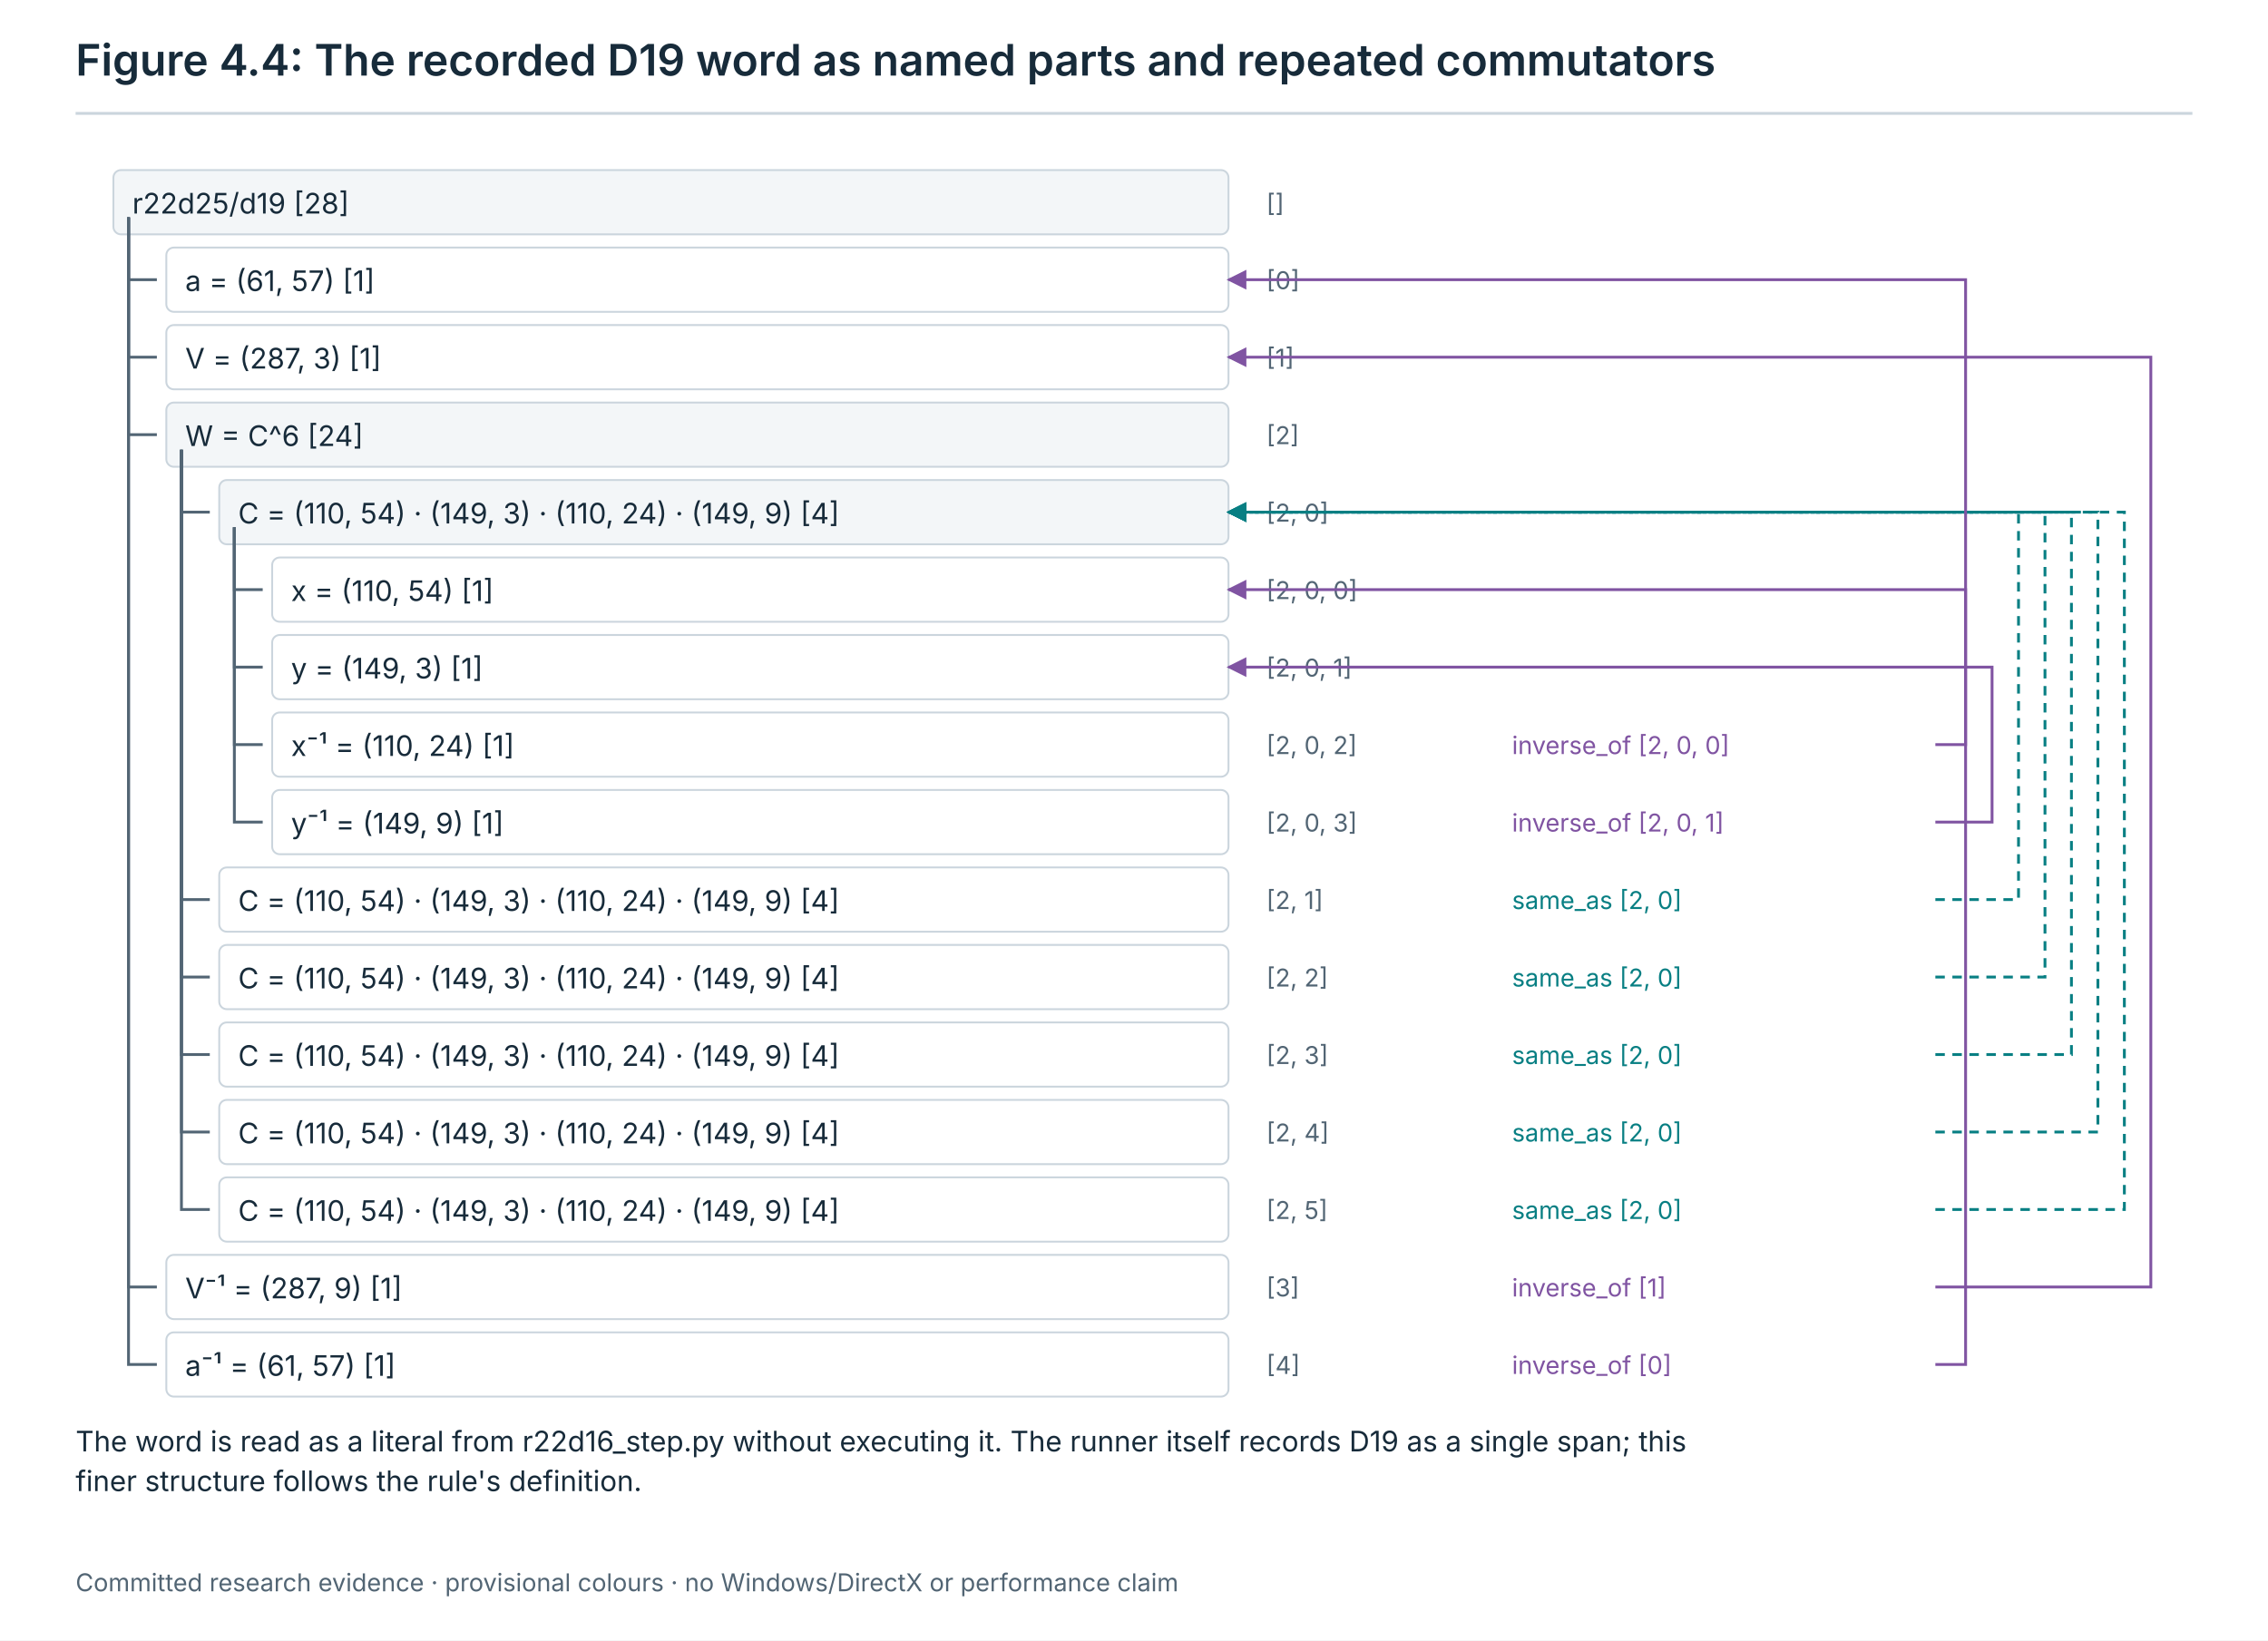
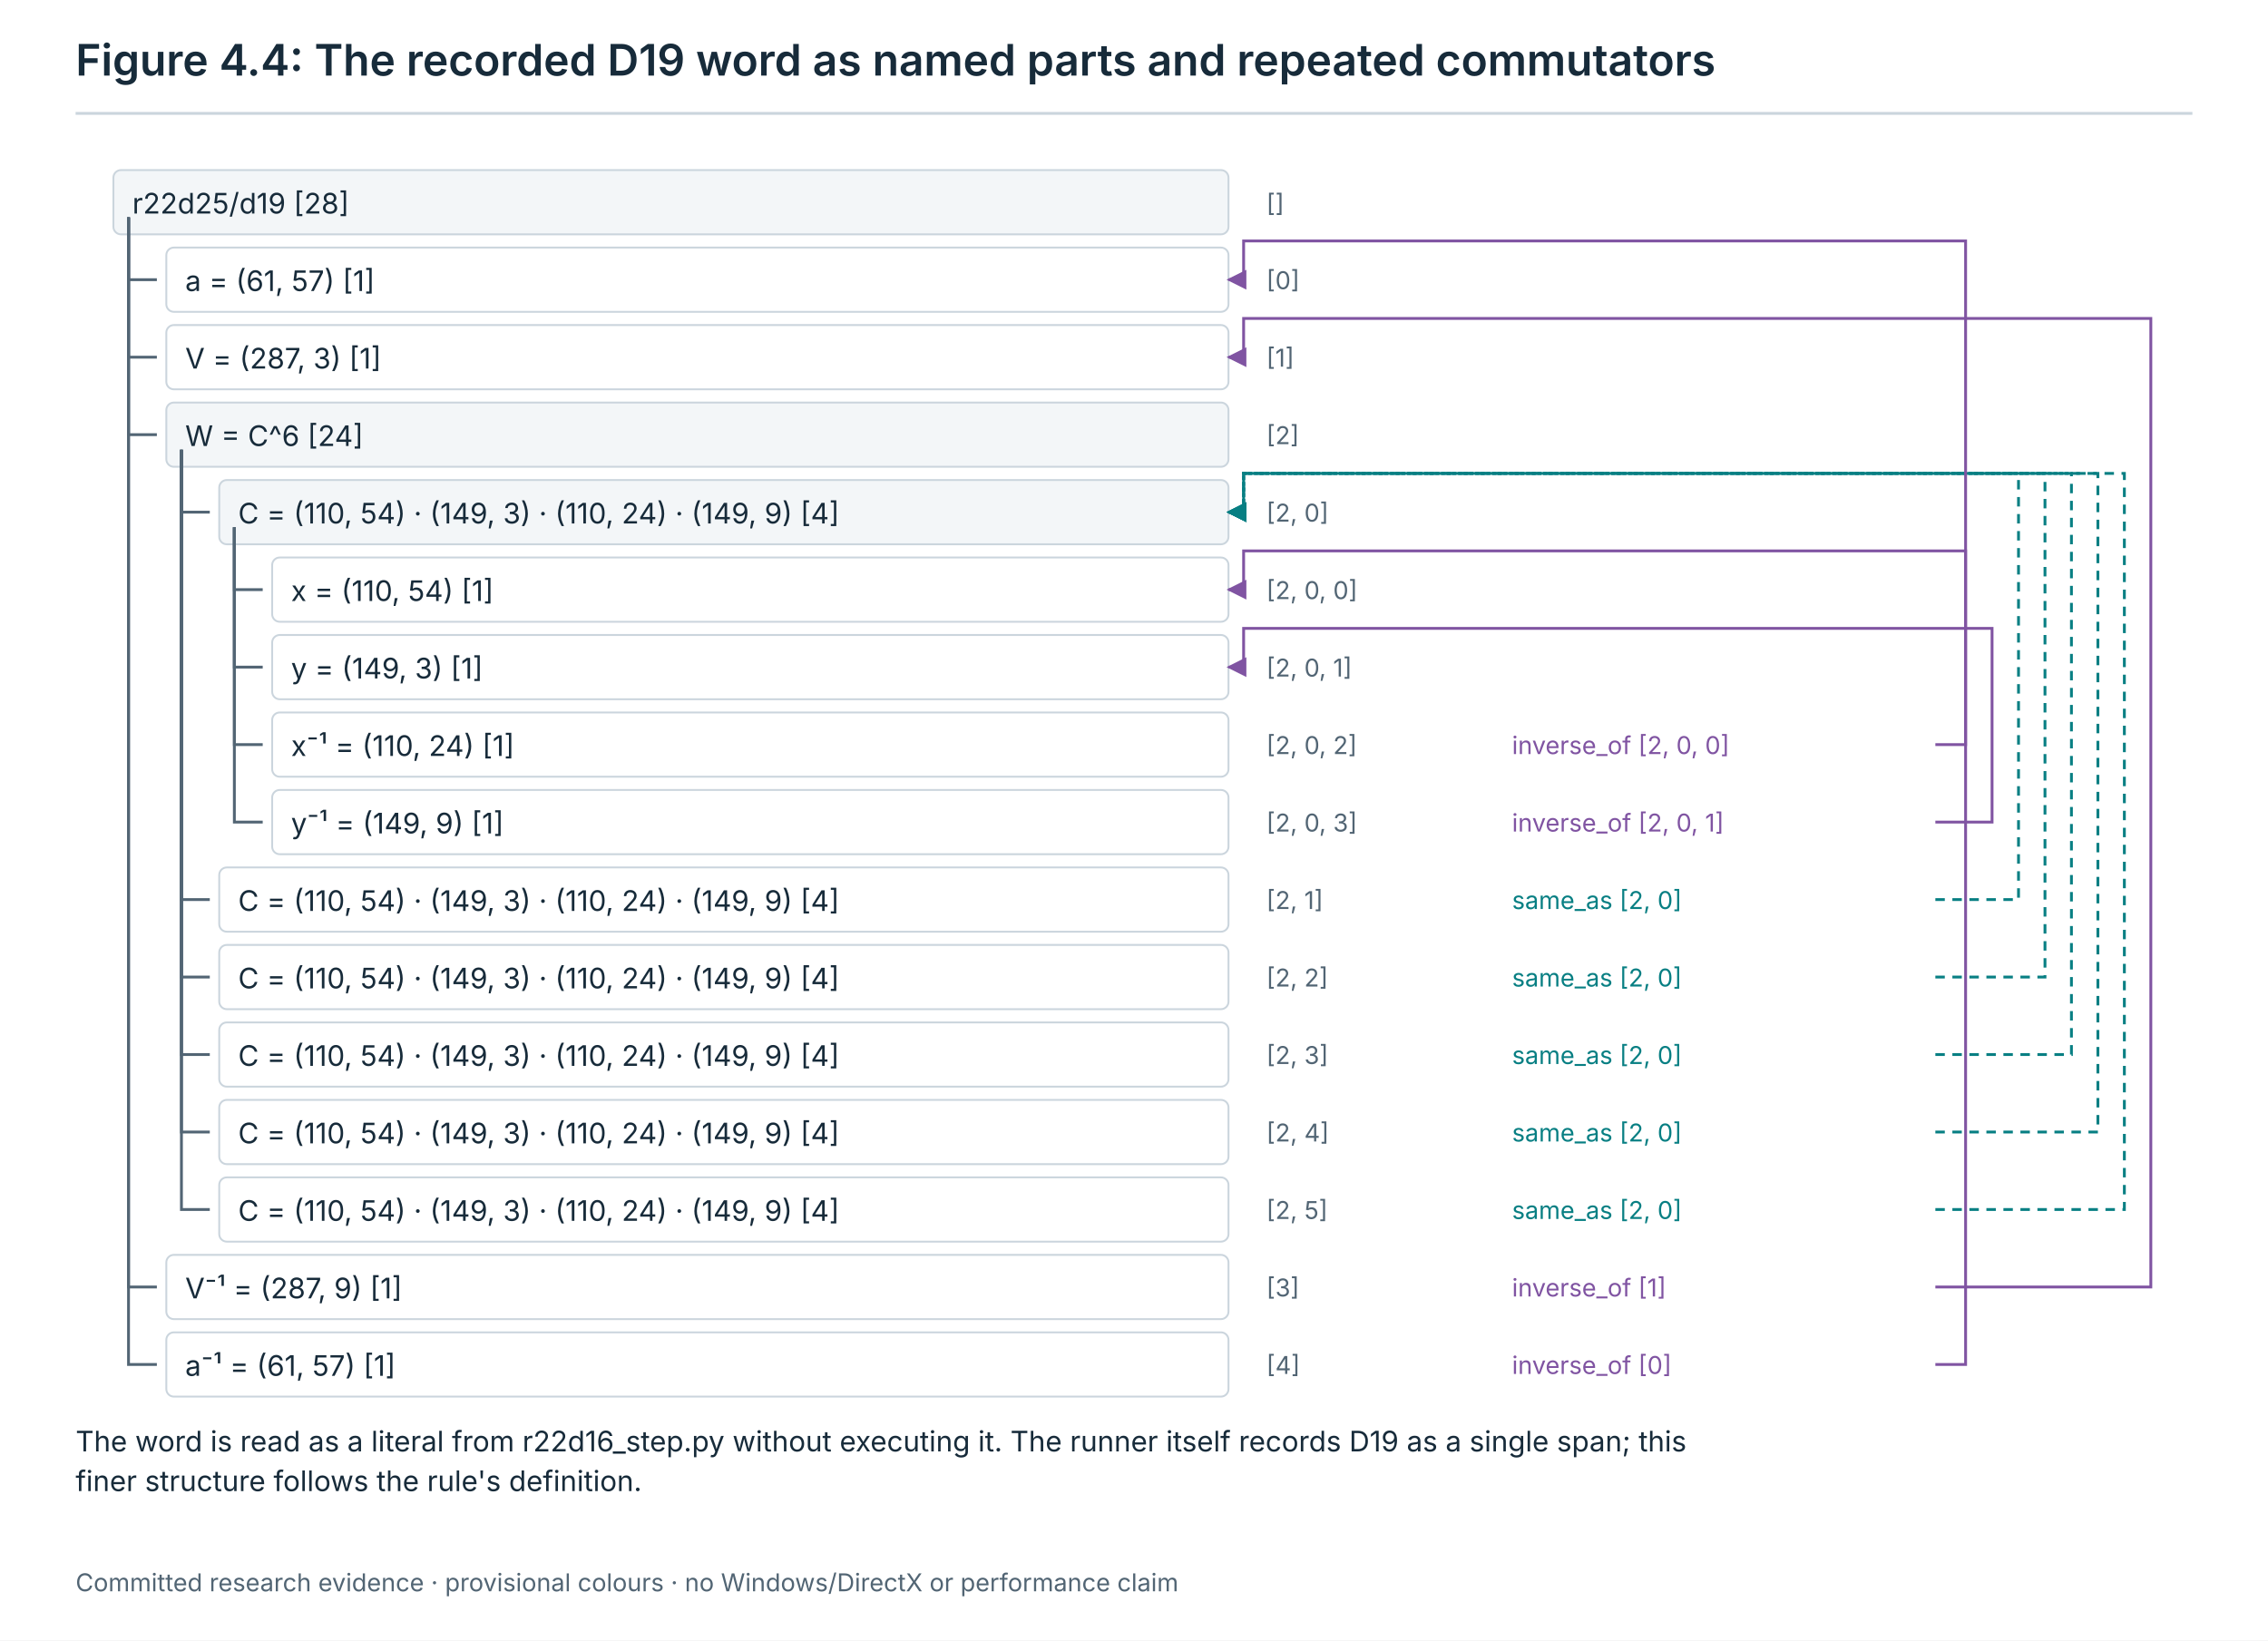
<svg xmlns="http://www.w3.org/2000/svg" version="1.1" width="1200" role="img" font-family="system-ui, -apple-system, Segoe UI, sans-serif" font-size="16" fill="#172b3a" aria-labelledby="figure-title figure-description" height="868" viewBox="0 0 1200 868">
  <defs>
    <marker id="arrow-muted" viewBox="0 0 10 10" refX="9" refY="5" markerWidth="7" markerHeight="7" orient="auto" markerUnits="strokeWidth">
      <path d="M 0 0 L 10 5 L 0 10 z" fill="#526574" />
    </marker>
    <marker id="arrow-purple" viewBox="0 0 10 10" refX="9" refY="5" markerWidth="7" markerHeight="7" orient="auto" markerUnits="strokeWidth">
      <path d="M 0 0 L 10 5 L 0 10 z" fill="#8054a2" />
    </marker>
    <marker id="arrow-teal" viewBox="0 0 10 10" refX="9" refY="5" markerWidth="7" markerHeight="7" orient="auto" markerUnits="strokeWidth">
      <path d="M 0 0 L 10 5 L 0 10 z" fill="#087f83" />
    </marker>
    <marker id="arrow-red" viewBox="0 0 10 10" refX="9" refY="5" markerWidth="7" markerHeight="7" orient="auto" markerUnits="strokeWidth">
      <path d="M 0 0 L 10 5 L 0 10 z" fill="#b43c4c" />
    </marker>
    <marker id="arrow-blue" viewBox="0 0 10 10" refX="9" refY="5" markerWidth="7" markerHeight="7" orient="auto" markerUnits="strokeWidth">
      <path d="M 0 0 L 10 5 L 0 10 z" fill="#2469a0" />
    </marker>
  </defs>
  <rect fill="#ffffff" height="868" width="1200" x="0" y="0" />
  <text font-size="23" font-weight="600" text-anchor="start" x="40" y="40">Figure 4.4: The recorded D19 word as named parts and repeated commutators</text>
  <line stroke="#cbd5dd" stroke-width="1.5" x1="40" x2="1160" y1="60" y2="60" />
  <rect fill="#f3f6f8" height="34" rx="4" stroke="#cbd5dd" width="590" x="60" y="90" />
  <text font-size="15" text-anchor="start" x="70" y="113">r22d25/d19 [28]</text>
  <text fill="#526574" font-size="13" text-anchor="start" x="670" y="112">[]</text>
  <path d="M 68 115 V 148 H 83" fill="none" stroke="#526574" stroke-width="1.5" />
  <rect fill="#ffffff" height="34" rx="4" stroke="#cbd5dd" width="562" x="88" y="131" />
  <text font-size="15" text-anchor="start" x="98" y="154">a = (61, 57) [1]</text>
  <text fill="#526574" font-size="13" text-anchor="start" x="670" y="153">[0]</text>
  <path d="M 68 115 V 189 H 83" fill="none" stroke="#526574" stroke-width="1.5" />
  <rect fill="#ffffff" height="34" rx="4" stroke="#cbd5dd" width="562" x="88" y="172" />
  <text font-size="15" text-anchor="start" x="98" y="195">V = (287, 3) [1]</text>
  <text fill="#526574" font-size="13" text-anchor="start" x="670" y="194">[1]</text>
  <path d="M 68 115 V 230 H 83" fill="none" stroke="#526574" stroke-width="1.5" />
  <rect fill="#f3f6f8" height="34" rx="4" stroke="#cbd5dd" width="562" x="88" y="213" />
  <text font-size="15" text-anchor="start" x="98" y="236">W = C^6 [24]</text>
  <text fill="#526574" font-size="13" text-anchor="start" x="670" y="235">[2]</text>
  <path d="M 96 238 V 271 H 111" fill="none" stroke="#526574" stroke-width="1.5" />
  <rect fill="#f3f6f8" height="34" rx="4" stroke="#cbd5dd" width="534" x="116" y="254" />
  <text font-size="15" text-anchor="start" x="126" y="277">C = (110, 54) · (149, 3) · (110, 24) · (149, 9) [4]</text>
  <text fill="#526574" font-size="13" text-anchor="start" x="670" y="276">[2, 0]</text>
  <path d="M 124 279 V 312 H 139" fill="none" stroke="#526574" stroke-width="1.5" />
  <rect fill="#ffffff" height="34" rx="4" stroke="#cbd5dd" width="506" x="144" y="295" />
  <text font-size="15" text-anchor="start" x="154" y="318">x = (110, 54) [1]</text>
  <text fill="#526574" font-size="13" text-anchor="start" x="670" y="317">[2, 0, 0]</text>
  <path d="M 124 279 V 353 H 139" fill="none" stroke="#526574" stroke-width="1.5" />
  <rect fill="#ffffff" height="34" rx="4" stroke="#cbd5dd" width="506" x="144" y="336" />
  <text font-size="15" text-anchor="start" x="154" y="359">y = (149, 3) [1]</text>
  <text fill="#526574" font-size="13" text-anchor="start" x="670" y="358">[2, 0, 1]</text>
  <path d="M 124 279 V 394 H 139" fill="none" stroke="#526574" stroke-width="1.5" />
  <rect fill="#ffffff" height="34" rx="4" stroke="#cbd5dd" width="506" x="144" y="377" />
  <text font-size="15" text-anchor="start" x="154" y="400">x⁻¹ = (110, 24) [1]</text>
  <text fill="#526574" font-size="13" text-anchor="start" x="670" y="399">[2, 0, 2]</text>
  <path d="M 124 279 V 435 H 139" fill="none" stroke="#526574" stroke-width="1.5" />
  <rect fill="#ffffff" height="34" rx="4" stroke="#cbd5dd" width="506" x="144" y="418" />
  <text font-size="15" text-anchor="start" x="154" y="441">y⁻¹ = (149, 9) [1]</text>
  <text fill="#526574" font-size="13" text-anchor="start" x="670" y="440">[2, 0, 3]</text>
  <path d="M 96 238 V 476 H 111" fill="none" stroke="#526574" stroke-width="1.5" />
  <rect fill="#ffffff" height="34" rx="4" stroke="#cbd5dd" width="534" x="116" y="459" />
  <text font-size="15" text-anchor="start" x="126" y="482">C = (110, 54) · (149, 3) · (110, 24) · (149, 9) [4]</text>
  <text fill="#526574" font-size="13" text-anchor="start" x="670" y="481">[2, 1]</text>
  <path d="M 96 238 V 517 H 111" fill="none" stroke="#526574" stroke-width="1.5" />
  <rect fill="#ffffff" height="34" rx="4" stroke="#cbd5dd" width="534" x="116" y="500" />
  <text font-size="15" text-anchor="start" x="126" y="523">C = (110, 54) · (149, 3) · (110, 24) · (149, 9) [4]</text>
  <text fill="#526574" font-size="13" text-anchor="start" x="670" y="522">[2, 2]</text>
  <path d="M 96 238 V 558 H 111" fill="none" stroke="#526574" stroke-width="1.5" />
  <rect fill="#ffffff" height="34" rx="4" stroke="#cbd5dd" width="534" x="116" y="541" />
  <text font-size="15" text-anchor="start" x="126" y="564">C = (110, 54) · (149, 3) · (110, 24) · (149, 9) [4]</text>
  <text fill="#526574" font-size="13" text-anchor="start" x="670" y="563">[2, 3]</text>
  <path d="M 96 238 V 599 H 111" fill="none" stroke="#526574" stroke-width="1.5" />
  <rect fill="#ffffff" height="34" rx="4" stroke="#cbd5dd" width="534" x="116" y="582" />
  <text font-size="15" text-anchor="start" x="126" y="605">C = (110, 54) · (149, 3) · (110, 24) · (149, 9) [4]</text>
  <text fill="#526574" font-size="13" text-anchor="start" x="670" y="604">[2, 4]</text>
  <path d="M 96 238 V 640 H 111" fill="none" stroke="#526574" stroke-width="1.5" />
  <rect fill="#ffffff" height="34" rx="4" stroke="#cbd5dd" width="534" x="116" y="623" />
  <text font-size="15" text-anchor="start" x="126" y="646">C = (110, 54) · (149, 3) · (110, 24) · (149, 9) [4]</text>
  <text fill="#526574" font-size="13" text-anchor="start" x="670" y="645">[2, 5]</text>
  <path d="M 68 115 V 681 H 83" fill="none" stroke="#526574" stroke-width="1.5" />
  <rect fill="#ffffff" height="34" rx="4" stroke="#cbd5dd" width="562" x="88" y="664" />
  <text font-size="15" text-anchor="start" x="98" y="687">V⁻¹ = (287, 9) [1]</text>
  <text fill="#526574" font-size="13" text-anchor="start" x="670" y="686">[3]</text>
  <path d="M 68 115 V 722 H 83" fill="none" stroke="#526574" stroke-width="1.5" />
  <rect fill="#ffffff" height="34" rx="4" stroke="#cbd5dd" width="562" x="88" y="705" />
  <text font-size="15" text-anchor="start" x="98" y="728">a⁻¹ = (61, 57) [1]</text>
  <text fill="#526574" font-size="13" text-anchor="start" x="670" y="727">[4]</text>
  <text fill="#8054a2" font-size="13" text-anchor="start" x="800" y="399">inverse_of [2, 0, 0]</text>
-   <path d="M 1024 394 H 1040 V 312 H 650" fill="none" marker-end="url(#arrow-purple)" stroke="#8054a2" stroke-width="1.5" />
+   <path d="M 1024 394 H 1040 V 291.5 H 658 V 312 H 650" fill="none" marker-end="url(#arrow-purple)" stroke="#8054a2" stroke-width="1.5" />
  <text fill="#8054a2" font-size="13" text-anchor="start" x="800" y="440">inverse_of [2, 0, 1]</text>
-   <path d="M 1024 435 H 1054 V 353 H 650" fill="none" marker-end="url(#arrow-purple)" stroke="#8054a2" stroke-width="1.5" />
+   <path d="M 1024 435 H 1054 V 332.5 H 658 V 353 H 650" fill="none" marker-end="url(#arrow-purple)" stroke="#8054a2" stroke-width="1.5" />
  <text fill="#087f83" font-size="13" text-anchor="start" x="800" y="481">same_as [2, 0]</text>
-   <path d="M 1024 476 H 1068 V 271 H 650" fill="none" marker-end="url(#arrow-teal)" stroke="#087f83" stroke-dasharray="5 4" stroke-width="1.5" />
+   <path d="M 1024 476 H 1068 V 250.5 H 658 V 271 H 650" fill="none" marker-end="url(#arrow-teal)" stroke="#087f83" stroke-dasharray="5 4" stroke-width="1.5" />
  <text fill="#087f83" font-size="13" text-anchor="start" x="800" y="522">same_as [2, 0]</text>
-   <path d="M 1024 517 H 1082 V 271 H 650" fill="none" marker-end="url(#arrow-teal)" stroke="#087f83" stroke-dasharray="5 4" stroke-width="1.5" />
+   <path d="M 1024 517 H 1082 V 250.5 H 658 V 271 H 650" fill="none" marker-end="url(#arrow-teal)" stroke="#087f83" stroke-dasharray="5 4" stroke-width="1.5" />
  <text fill="#087f83" font-size="13" text-anchor="start" x="800" y="563">same_as [2, 0]</text>
-   <path d="M 1024 558 H 1096 V 271 H 650" fill="none" marker-end="url(#arrow-teal)" stroke="#087f83" stroke-dasharray="5 4" stroke-width="1.5" />
+   <path d="M 1024 558 H 1096 V 250.5 H 658 V 271 H 650" fill="none" marker-end="url(#arrow-teal)" stroke="#087f83" stroke-dasharray="5 4" stroke-width="1.5" />
  <text fill="#087f83" font-size="13" text-anchor="start" x="800" y="604">same_as [2, 0]</text>
-   <path d="M 1024 599 H 1110 V 271 H 650" fill="none" marker-end="url(#arrow-teal)" stroke="#087f83" stroke-dasharray="5 4" stroke-width="1.5" />
+   <path d="M 1024 599 H 1110 V 250.5 H 658 V 271 H 650" fill="none" marker-end="url(#arrow-teal)" stroke="#087f83" stroke-dasharray="5 4" stroke-width="1.5" />
  <text fill="#087f83" font-size="13" text-anchor="start" x="800" y="645">same_as [2, 0]</text>
-   <path d="M 1024 640 H 1124 V 271 H 650" fill="none" marker-end="url(#arrow-teal)" stroke="#087f83" stroke-dasharray="5 4" stroke-width="1.5" />
+   <path d="M 1024 640 H 1124 V 250.5 H 658 V 271 H 650" fill="none" marker-end="url(#arrow-teal)" stroke="#087f83" stroke-dasharray="5 4" stroke-width="1.5" />
  <text fill="#8054a2" font-size="13" text-anchor="start" x="800" y="686">inverse_of [1]</text>
-   <path d="M 1024 681 H 1138 V 189 H 650" fill="none" marker-end="url(#arrow-purple)" stroke="#8054a2" stroke-width="1.5" />
+   <path d="M 1024 681 H 1138 V 168.5 H 658 V 189 H 650" fill="none" marker-end="url(#arrow-purple)" stroke="#8054a2" stroke-width="1.5" />
  <text fill="#8054a2" font-size="13" text-anchor="start" x="800" y="727">inverse_of [0]</text>
-   <path d="M 1024 722 H 1040 V 148 H 650" fill="none" marker-end="url(#arrow-purple)" stroke="#8054a2" stroke-width="1.5" />
+   <path d="M 1024 722 H 1040 V 127.5 H 658 V 148 H 650" fill="none" marker-end="url(#arrow-purple)" stroke="#8054a2" stroke-width="1.5" />
  <text font-size="15" text-anchor="start" x="40" y="768">The word is read as a literal from r22d16_step.py without executing it. The runner itself records D19 as a single span; this</text>
  <text font-size="15" text-anchor="start" x="40" y="789">finer structure follows the rule's definition.</text>
  <text fill="#526574" font-size="13" text-anchor="start" x="40" y="842">Committed research evidence · provisional colours · no Windows/DirectX or performance claim</text>
</svg>
